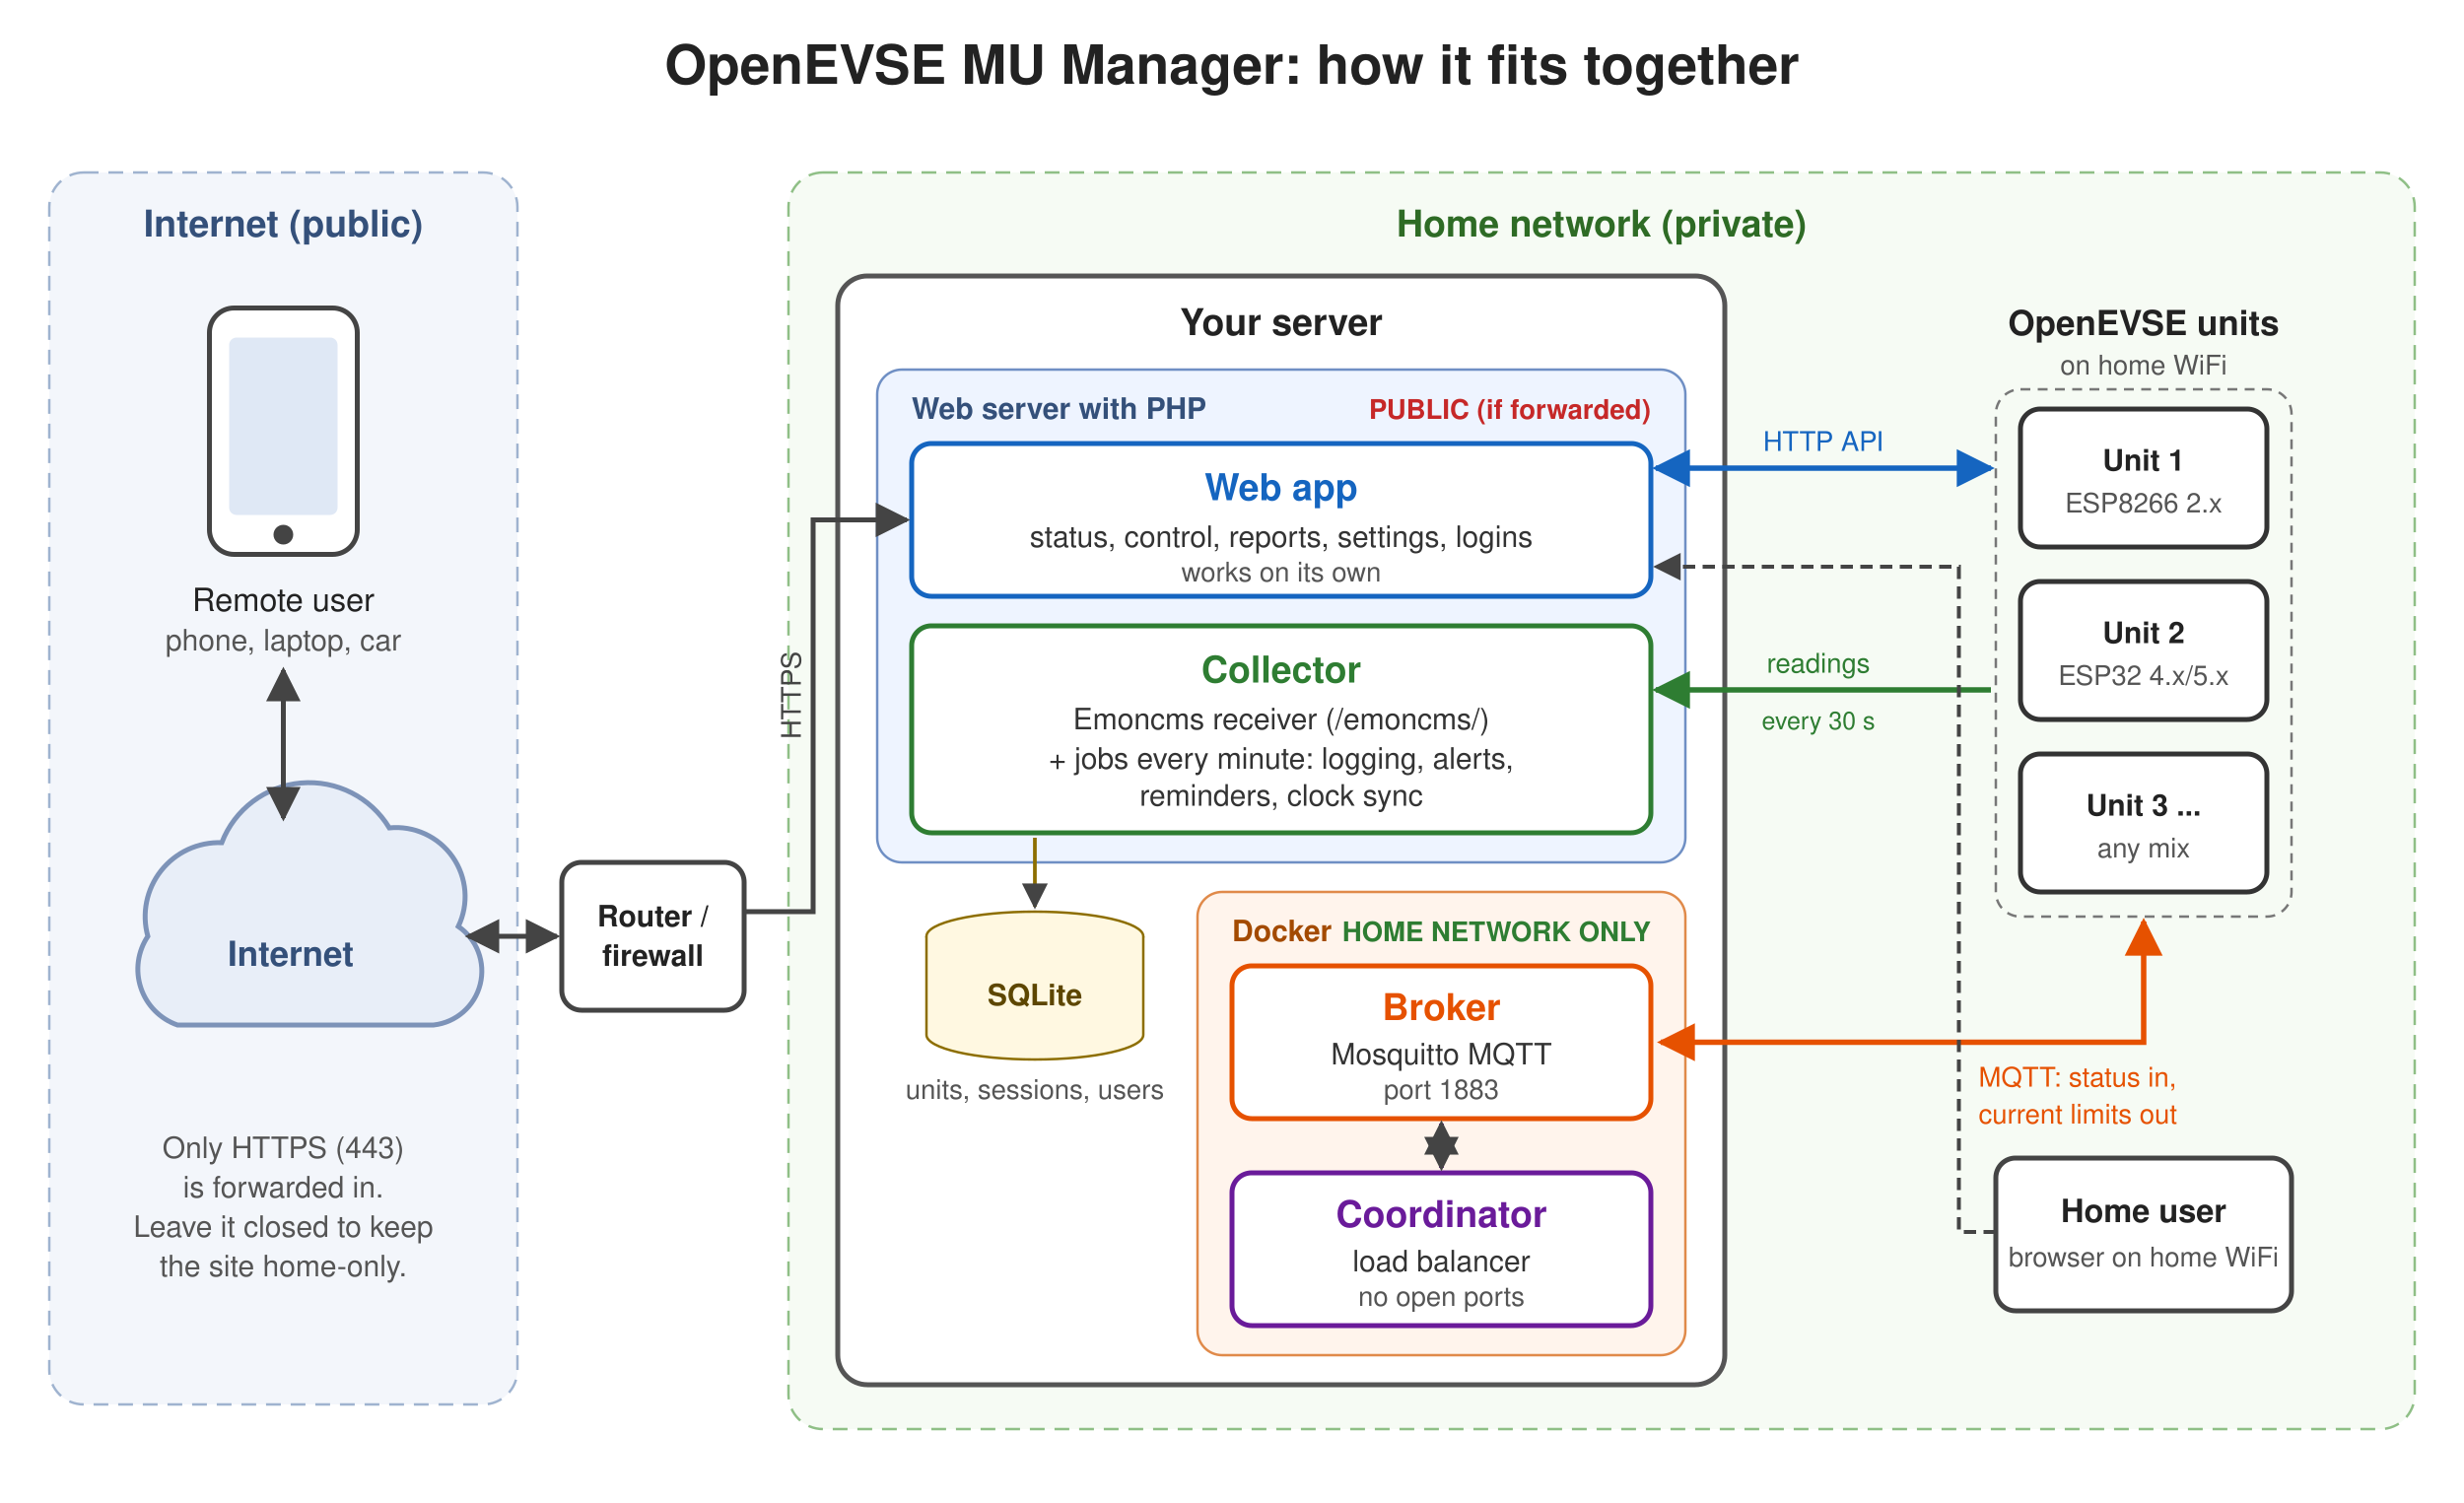
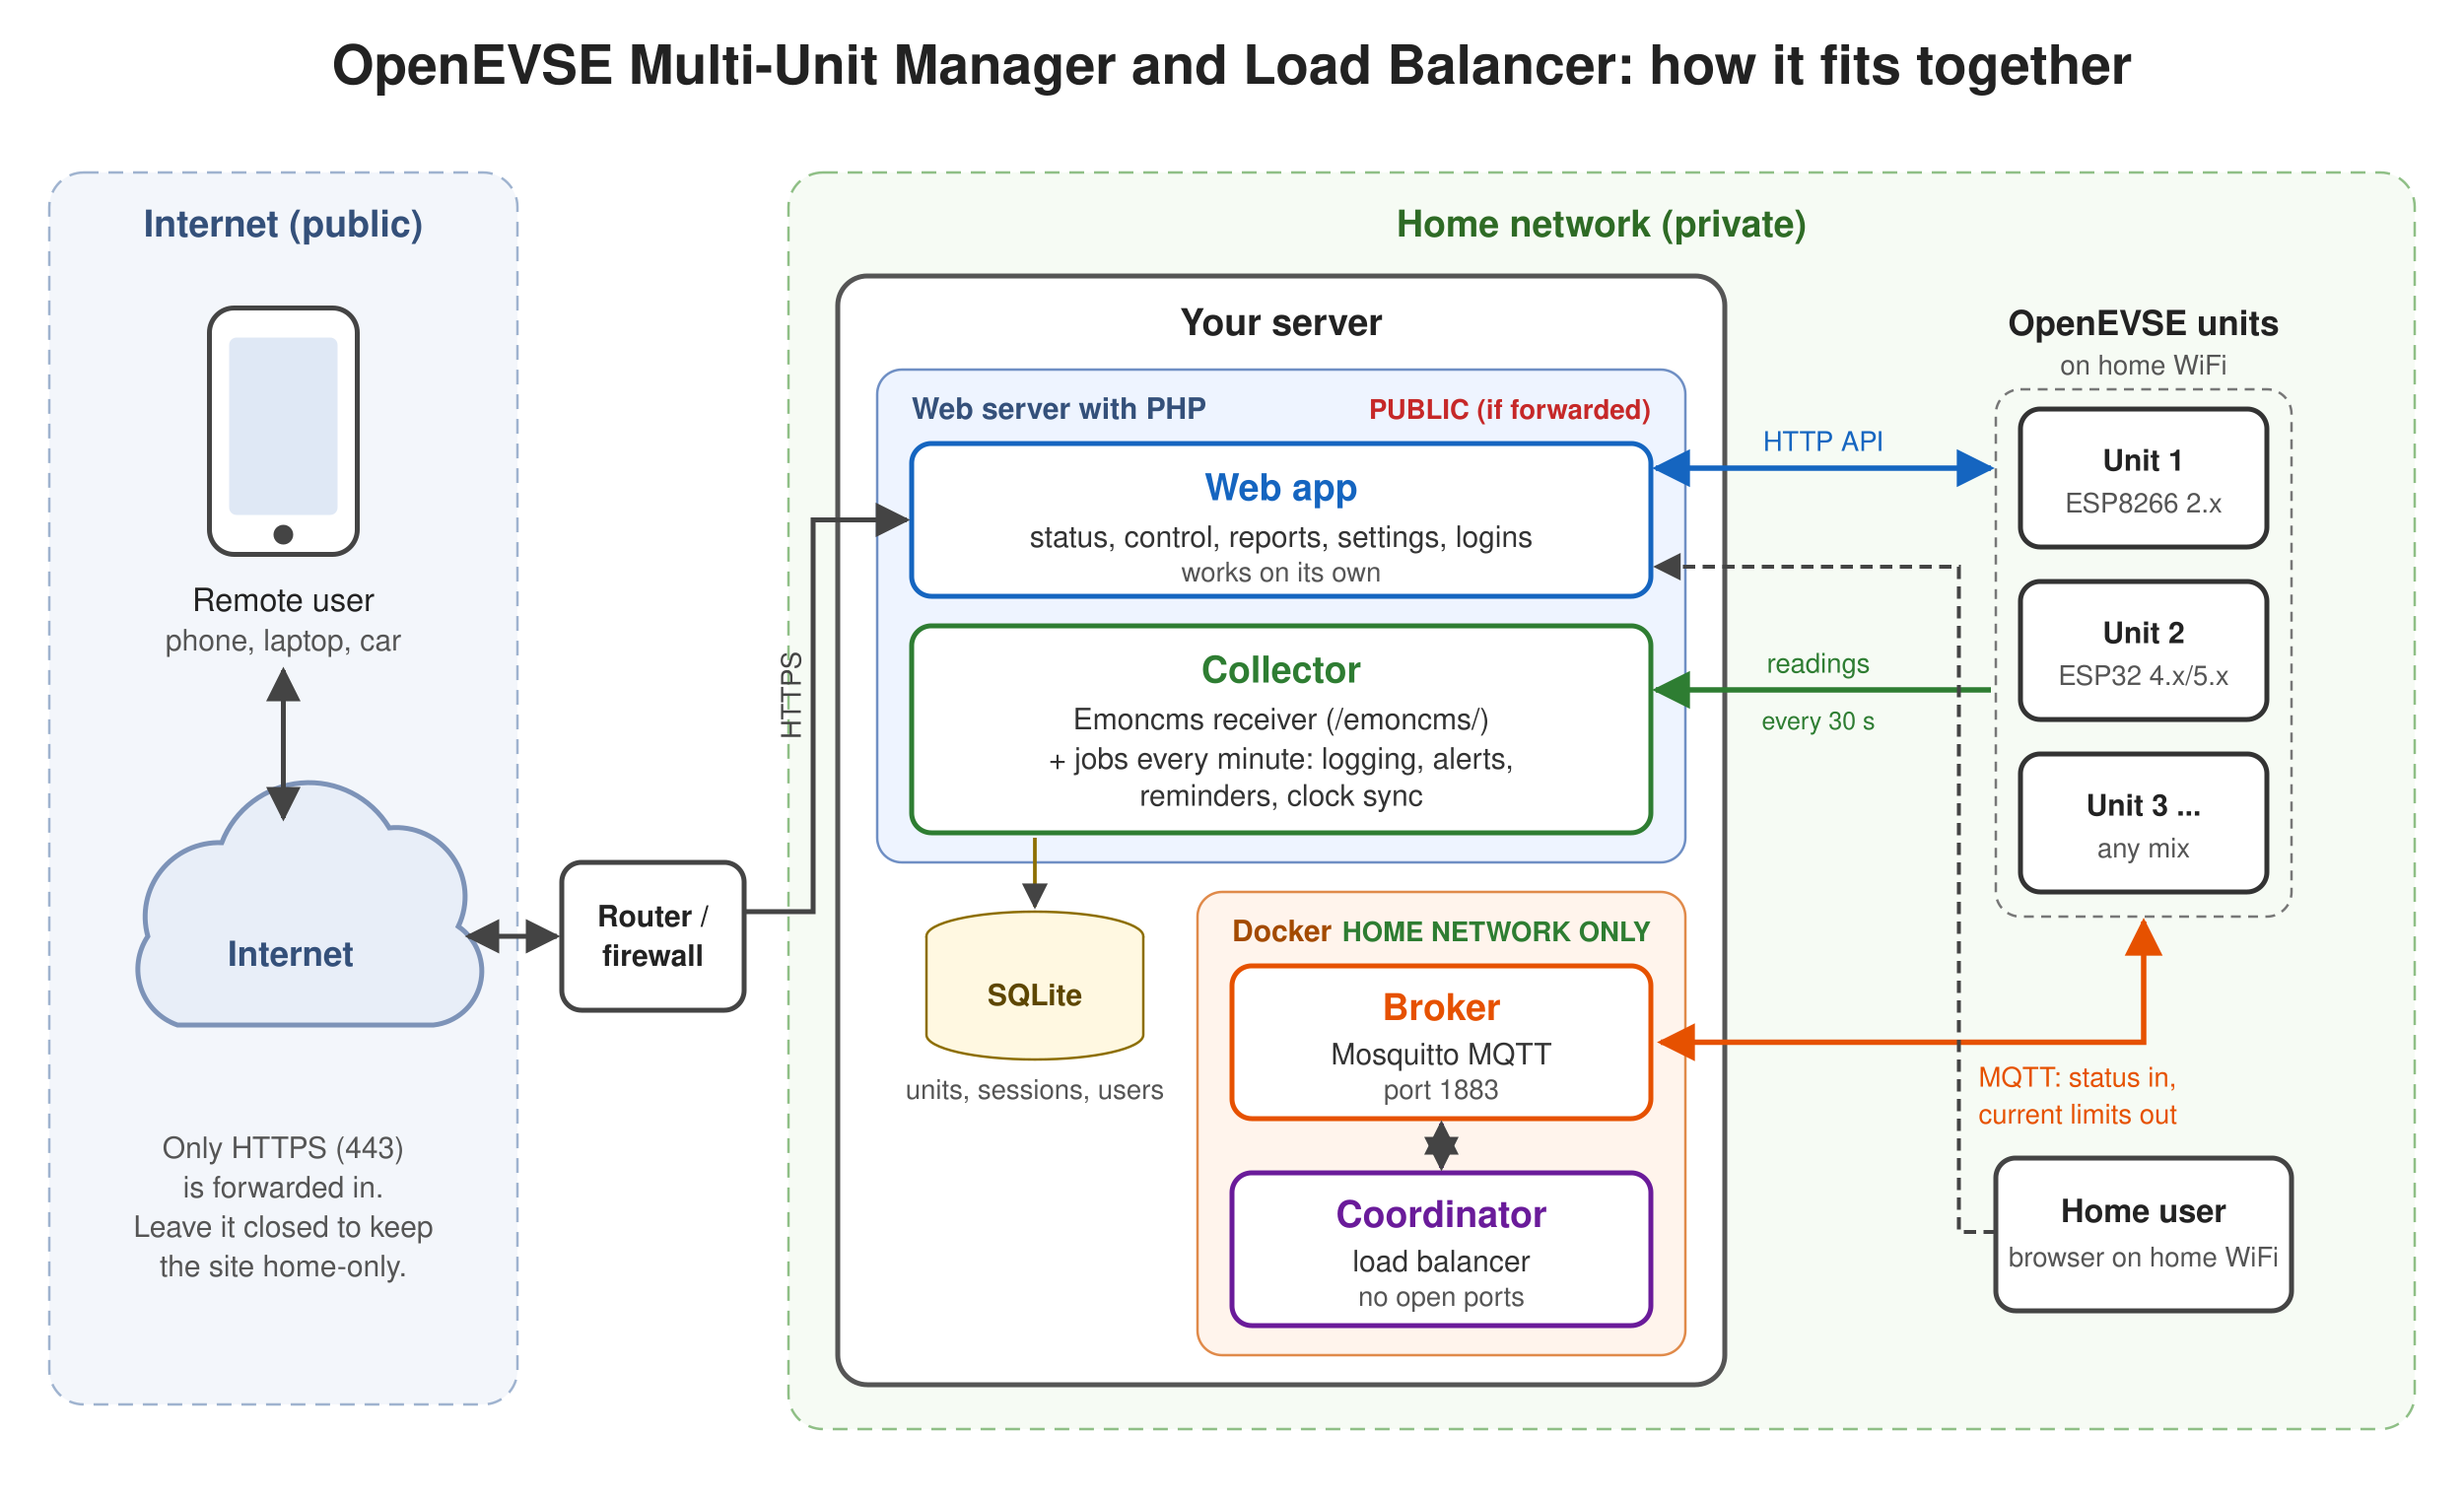
<svg xmlns="http://www.w3.org/2000/svg" width="1000" height="610" viewBox="0 0 1000 610" font-family="Segoe UI, Helvetica, Arial, sans-serif">
  <defs>
    <marker id="a" viewBox="0 0 10 10" refX="9" refY="5" markerWidth="7" markerHeight="7" orient="auto-start-reverse">
      <path d="M0,0 L10,5 L0,10 z" fill="#444" />
    </marker>
    <marker id="g" viewBox="0 0 10 10" refX="9" refY="5" markerWidth="7" markerHeight="7" orient="auto-start-reverse">
      <path d="M0,0 L10,5 L0,10 z" fill="#2e7d32" />
    </marker>
    <marker id="b" viewBox="0 0 10 10" refX="9" refY="5" markerWidth="7" markerHeight="7" orient="auto-start-reverse">
      <path d="M0,0 L10,5 L0,10 z" fill="#1565c0" />
    </marker>
    <marker id="o" viewBox="0 0 10 10" refX="9" refY="5" markerWidth="7" markerHeight="7" orient="auto-start-reverse">
      <path d="M0,0 L10,5 L0,10 z" fill="#e65100" />
    </marker>
  </defs>
  <rect width="1000" height="610" fill="#ffffff" />
-   <text x="500" y="34" text-anchor="middle" font-size="22" font-weight="700" fill="#222">OpenEVSE MU Manager: how it fits together</text>
+   <text x="500" y="34" text-anchor="middle" font-size="22" font-weight="700" fill="#222">OpenEVSE Multi-Unit Manager and Load Balancer: how it fits together</text>
  <rect x="20" y="70" width="190" height="500" rx="14" fill="#f3f6fb" stroke="#9fb3cf" stroke-dasharray="6 4" />
  <text x="115" y="96" text-anchor="middle" font-size="15" font-weight="700" fill="#34507a">Internet (public)</text>
  <rect x="85" y="125" width="60" height="100" rx="10" fill="#fff" stroke="#444" stroke-width="2" />
  <rect x="93" y="137" width="44" height="72" rx="3" fill="#dfe8f5" />
  <circle cx="115" cy="217" r="4" fill="#444" />
  <text x="115" y="248" text-anchor="middle" font-size="13" fill="#222">Remote user</text>
  <text x="115" y="264" text-anchor="middle" font-size="12" fill="#555">phone, laptop, car</text>
  <path d="M60,380 a30,30 0 0,1 30,-38 a38,38 0 0,1 68,-6 a28,28 0 0,1 28,40 a22,22 0 0,1 -10,40 h-104 a24,24 0 0,1 -12,-36 z" fill="#e8eef8" stroke="#7d93b8" stroke-width="2" />
  <text x="118" y="392" text-anchor="middle" font-size="14" font-weight="600" fill="#34507a">Internet</text>
  <line x1="115" y1="272" x2="115" y2="332" stroke="#444" stroke-width="2" marker-end="url(#a)" marker-start="url(#a)" />
  <text x="115" y="470" text-anchor="middle" font-size="12" fill="#555">Only HTTPS (443)</text>
  <text x="115" y="486" text-anchor="middle" font-size="12" fill="#555">is forwarded in.</text>
  <text x="115" y="502" text-anchor="middle" font-size="12" fill="#555">Leave it closed to keep</text>
  <text x="115" y="518" text-anchor="middle" font-size="12" fill="#555">the site home-only.</text>
  <rect x="228" y="350" width="74" height="60" rx="8" fill="#fff" stroke="#444" stroke-width="2" />
  <text x="265" y="376" text-anchor="middle" font-size="12" font-weight="600" fill="#222">Router /</text>
  <text x="265" y="392" text-anchor="middle" font-size="12" font-weight="600" fill="#222">firewall</text>
  <line x1="190" y1="380" x2="226" y2="380" stroke="#444" stroke-width="2" marker-end="url(#a)" marker-start="url(#a)" />
  <rect x="320" y="70" width="660" height="510" rx="14" fill="#f6fbf4" stroke="#8fbf86" stroke-dasharray="6 4" />
  <text x="650" y="96" text-anchor="middle" font-size="15" font-weight="700" fill="#2e6b25">Home network (private)</text>
  <rect x="340" y="112" width="360" height="450" rx="12" fill="#ffffff" stroke="#555" stroke-width="2" />
  <text x="520" y="136" text-anchor="middle" font-size="15" font-weight="700" fill="#222">Your server</text>
  <rect x="356" y="150" width="328" height="200" rx="10" fill="#eef4ff" stroke="#6f8fc4" />
  <text x="370" y="170" font-size="12" font-weight="700" fill="#34507a">Web server with PHP</text>
  <text x="670" y="170" text-anchor="end" font-size="11" fill="#c62828" font-weight="700">PUBLIC (if forwarded)</text>
  <rect x="370" y="180" width="300" height="62" rx="8" fill="#fff" stroke="#1565c0" stroke-width="2" />
  <text x="520" y="203" text-anchor="middle" font-size="15" font-weight="700" fill="#1565c0">Web app</text>
  <text x="520" y="222" text-anchor="middle" font-size="12" fill="#333">status, control, reports, settings, logins</text>
  <text x="520" y="236" text-anchor="middle" font-size="11" fill="#555">works on its own</text>
  <rect x="370" y="254" width="300" height="84" rx="8" fill="#fff" stroke="#2e7d32" stroke-width="2" />
  <text x="520" y="277" text-anchor="middle" font-size="15" font-weight="700" fill="#2e7d32">Collector</text>
  <text x="520" y="296" text-anchor="middle" font-size="12" fill="#333">Emoncms receiver (/emoncms/)</text>
  <text x="520" y="312" text-anchor="middle" font-size="12" fill="#333">+ jobs every minute: logging, alerts,</text>
  <text x="520" y="327" text-anchor="middle" font-size="12" fill="#333">reminders, clock sync</text>
  <ellipse cx="420" cy="380" rx="44" ry="10" fill="#fff8e1" stroke="#8d6e00" />
  <path d="M376,380 v40 a44,10 0 0,0 88,0 v-40" fill="#fff8e1" stroke="#8d6e00" />
  <text x="420" y="408" text-anchor="middle" font-size="12" font-weight="600" fill="#5d4600">SQLite</text>
  <text x="420" y="446" text-anchor="middle" font-size="11" fill="#555">units, sessions, users</text>
  <line x1="420" y1="340" x2="420" y2="368" stroke="#8d6e00" stroke-width="1.5" marker-end="url(#a)" />
  <rect x="486" y="362" width="198" height="188" rx="10" fill="#fff4ec" stroke="#e08a4a" />
  <text x="500" y="382" font-size="12" font-weight="700" fill="#a34a00">Docker</text>
  <text x="670" y="382" text-anchor="end" font-size="11" fill="#2e7d32" font-weight="700">HOME NETWORK ONLY</text>
  <rect x="500" y="392" width="170" height="62" rx="8" fill="#fff" stroke="#e65100" stroke-width="2" />
  <text x="585" y="414" text-anchor="middle" font-size="15" font-weight="700" fill="#e65100">Broker</text>
  <text x="585" y="432" text-anchor="middle" font-size="12" fill="#333">Mosquitto MQTT</text>
  <text x="585" y="446" text-anchor="middle" font-size="11" fill="#555">port 1883</text>
  <rect x="500" y="476" width="170" height="62" rx="8" fill="#fff" stroke="#6a1b9a" stroke-width="2" />
  <text x="585" y="498" text-anchor="middle" font-size="15" font-weight="700" fill="#6a1b9a">Coordinator</text>
  <text x="585" y="516" text-anchor="middle" font-size="12" fill="#333">load balancer</text>
  <text x="585" y="530" text-anchor="middle" font-size="11" fill="#555">no open ports</text>
  <line x1="585" y1="474" x2="585" y2="456" stroke="#6a1b9a" stroke-width="2" marker-end="url(#a)" marker-start="url(#a)" />
  <path d="M302,370 H330 V211 H368" fill="none" stroke="#444" stroke-width="2" marker-end="url(#a)" />
  <text x="325" y="300" font-size="11" fill="#444" transform="rotate(-90 325 300)">HTTPS</text>
  <text x="870" y="136" text-anchor="middle" font-size="14" font-weight="700" fill="#222">OpenEVSE units</text>
  <text x="870" y="152" text-anchor="middle" font-size="11" fill="#555">on home WiFi</text>
  <g font-size="12" fill="#222" text-anchor="middle">
    <rect x="820" y="166" width="100" height="56" rx="8" fill="#fff" stroke="#333" stroke-width="2" />
    <text x="870" y="191" font-weight="600">Unit 1</text>
    <text x="870" y="208" font-size="11" fill="#555">ESP8266 2.x</text>
    <rect x="820" y="236" width="100" height="56" rx="8" fill="#fff" stroke="#333" stroke-width="2" />
    <text x="870" y="261" font-weight="600">Unit 2</text>
    <text x="870" y="278" font-size="11" fill="#555">ESP32 4.x/5.x</text>
    <rect x="820" y="306" width="100" height="56" rx="8" fill="#fff" stroke="#333" stroke-width="2" />
    <text x="870" y="331" font-weight="600">Unit 3 ...</text>
    <text x="870" y="348" font-size="11" fill="#555">any mix</text>
  </g>
  <rect x="810" y="158" width="120" height="214" rx="10" fill="none" stroke="#777" stroke-dasharray="4 3" />
  <path d="M808,190 H672" fill="none" stroke="#1565c0" stroke-width="2.2" marker-end="url(#b)" marker-start="url(#b)" />
  <text x="740" y="183" text-anchor="middle" font-size="11" fill="#1565c0">HTTP API</text>
  <path d="M808,280 H672" fill="none" stroke="#2e7d32" stroke-width="2.2" marker-end="url(#g)" />
  <text x="738" y="273" text-anchor="middle" font-size="11" fill="#2e7d32">readings</text>
  <text x="738" y="296" text-anchor="middle" font-size="10" fill="#2e7d32">every 30 s</text>
  <path d="M674,423 H870 V374" fill="none" stroke="#e65100" stroke-width="2.2" marker-end="url(#o)" marker-start="url(#o)" />
  <text x="803" y="441" text-anchor="start" font-size="11" fill="#e65100">MQTT: status in,</text>
  <text x="803" y="456" text-anchor="start" font-size="11" fill="#e65100">current limits out</text>
  <rect x="810" y="470" width="120" height="62" rx="8" fill="#fff" stroke="#444" stroke-width="2" />
  <text x="870" y="496" text-anchor="middle" font-size="13" font-weight="600" fill="#222">Home user</text>
  <text x="870" y="514" text-anchor="middle" font-size="11" fill="#555">browser on home WiFi</text>
  <path d="M810,500 H795 V230 H672" fill="none" stroke="#444" stroke-width="1.6" stroke-dasharray="5 3" marker-end="url(#a)" />
</svg>
